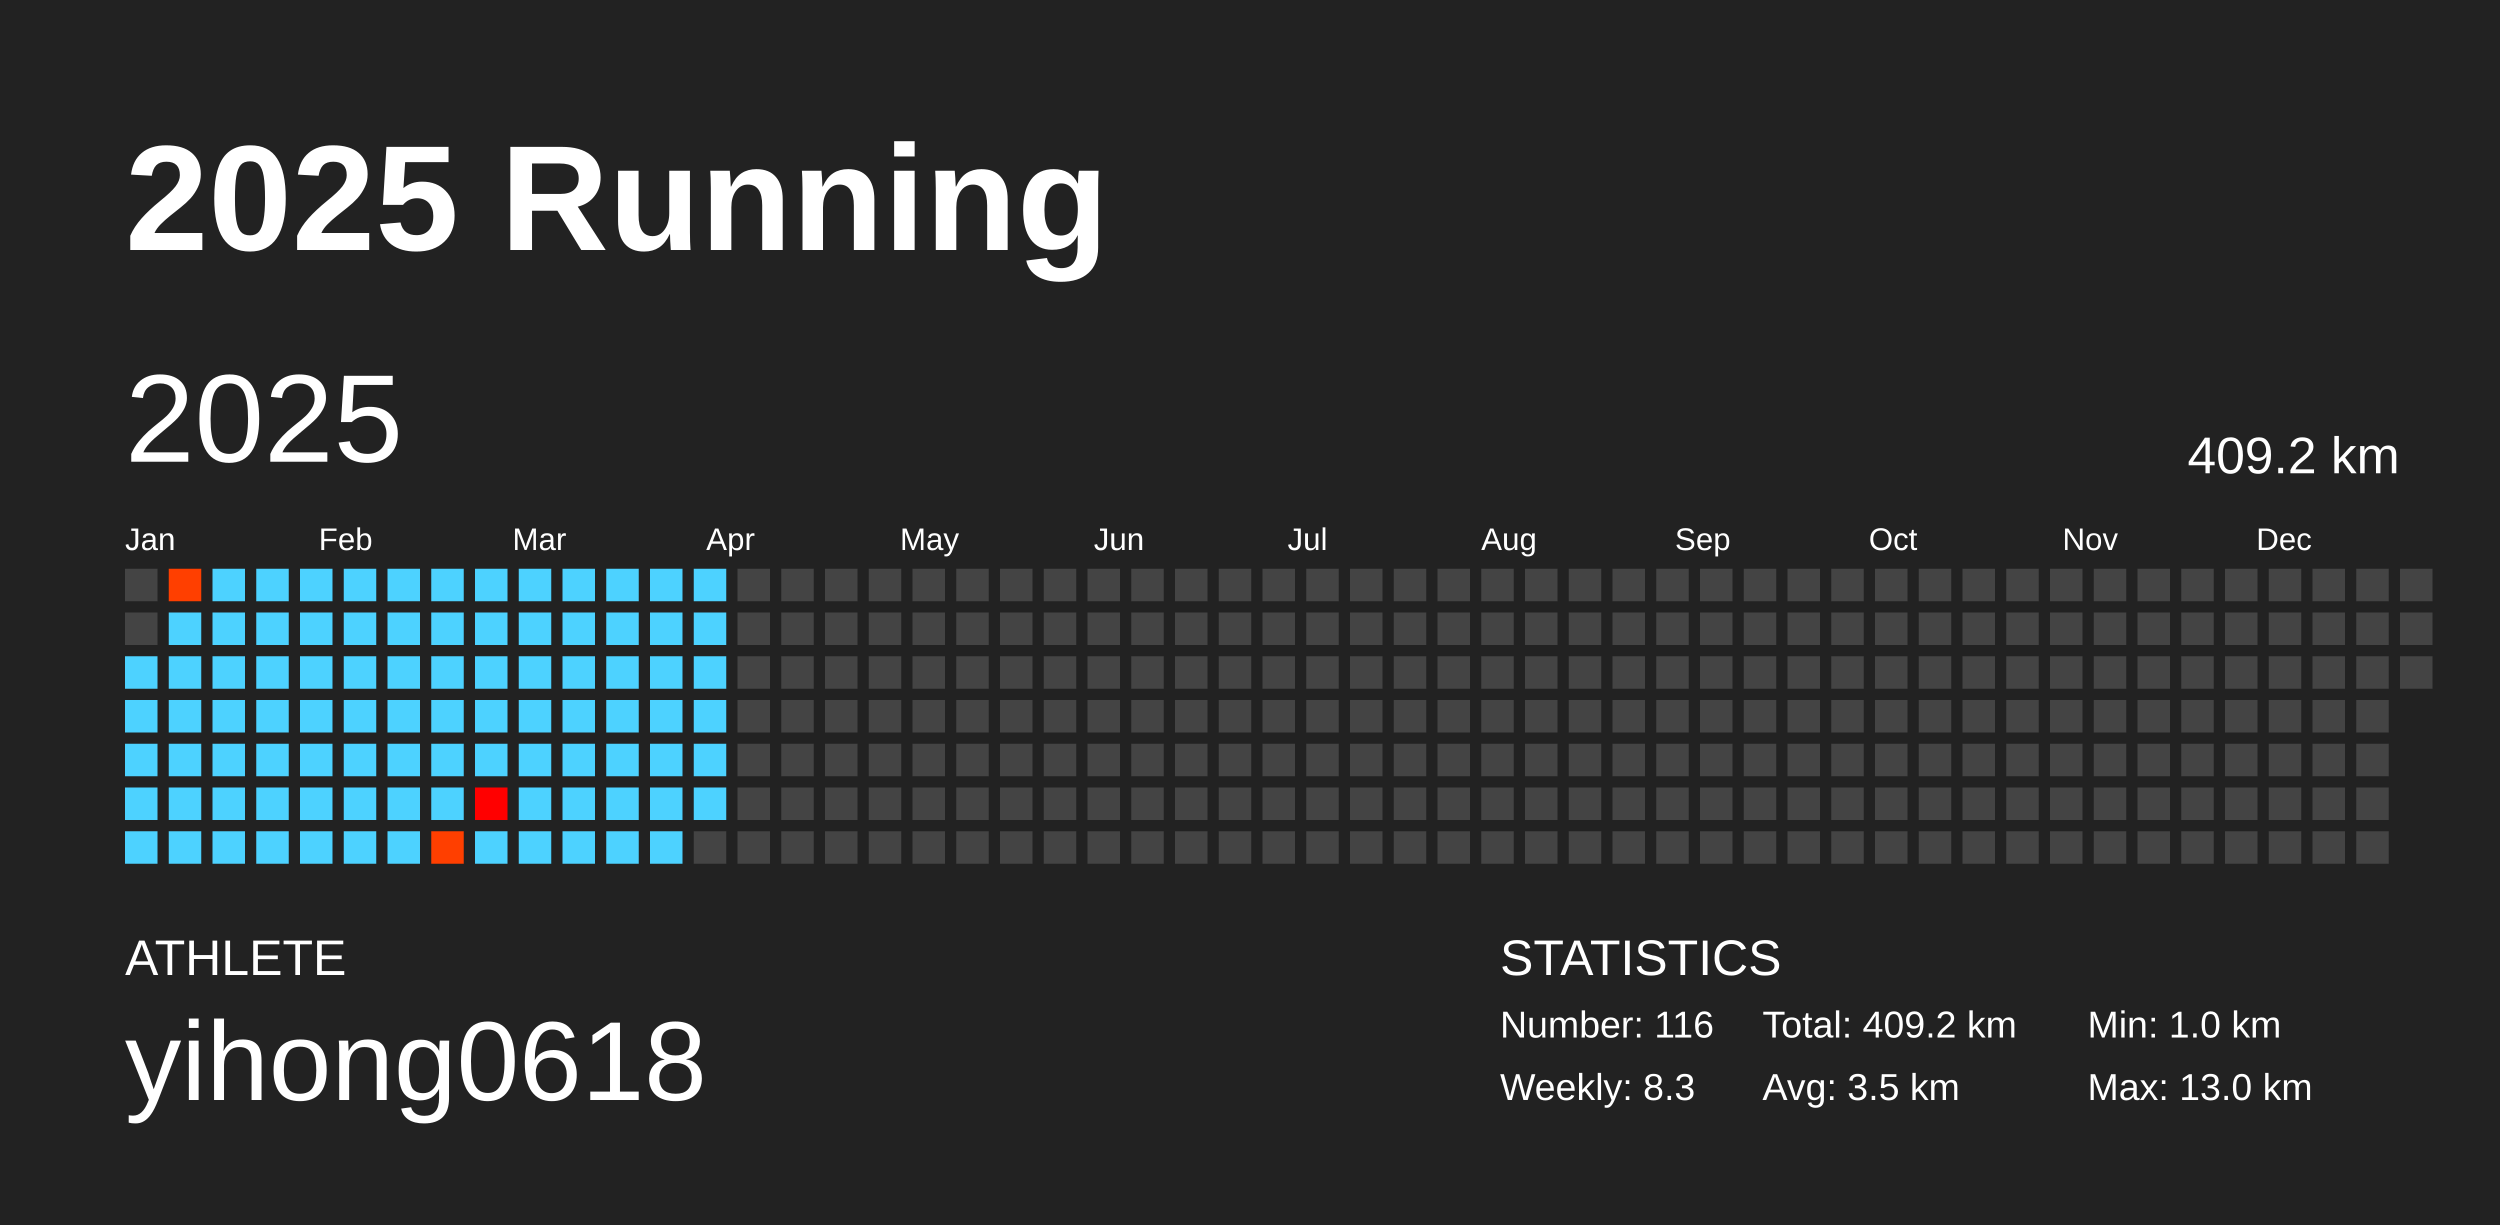
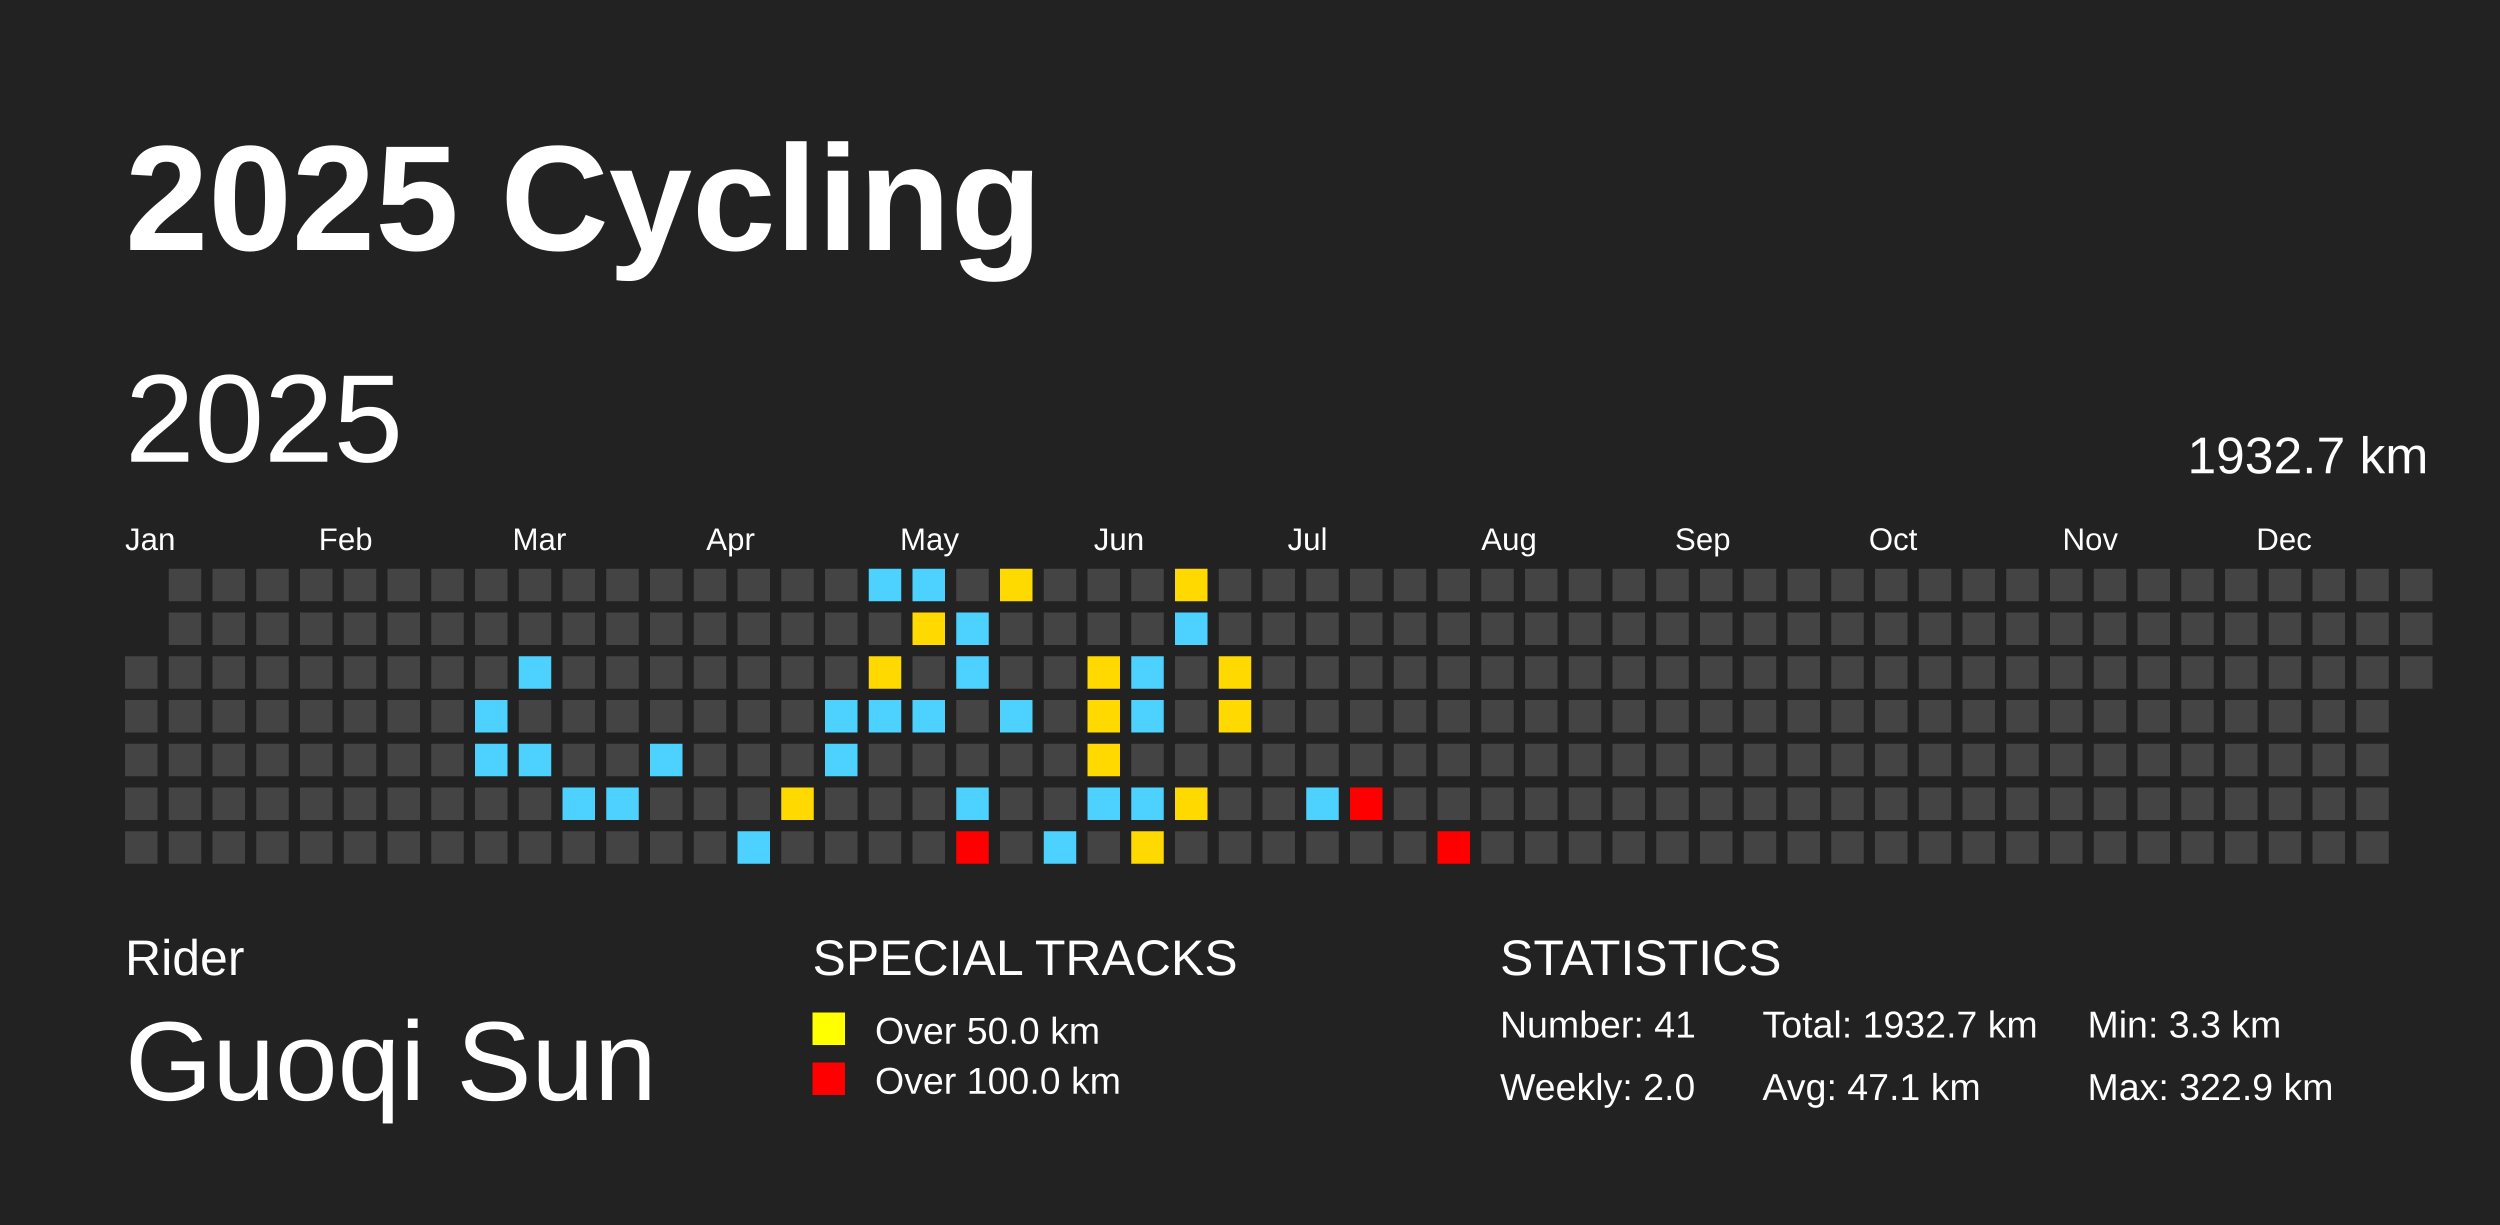
<svg xmlns="http://www.w3.org/2000/svg" baseProfile="full" height="98mm" version="1.1" viewBox="0,0,200,98" width="200mm">
  <defs />
  <rect fill="#222222" height="98" width="200" x="0" y="0" />
-   <text fill="#FFFFFF" style="font-size:12px; font-family:Arial; font-weight:bold;" x="10" y="20">2025 Running</text>
-   <text fill="#FFFFFF" style="font-size:4px; font-family:Arial" x="10" y="78">ATHLETE</text>
-   <text fill="#FFFFFF" style="font-size:9px; font-family:Arial" x="10" y="88">yihong0618</text>
+   <text fill="#FFFFFF" style="font-size:12px; font-family:Arial; font-weight:bold;" x="10" y="20">2025 Cycling</text>
+   <text fill="#FFFFFF" style="font-size:4px; font-family:Arial" x="10" y="78">Rider</text>
+   <text fill="#FFFFFF" style="font-size:9px; font-family:Arial" x="10" y="88">Guoqi Sun</text>
+   <text fill="#FFFFFF" style="font-size:4px; font-family:Arial" x="65" y="78">SPECIAL TRACKS</text>
+   <rect fill="yellow" height="2.6" width="2.6" x="65" y="81" />
+   <text fill="#FFFFFF" style="font-size:3px; font-family:Arial" x="70" y="83.5">Over 50.0 km</text>
+   <rect fill="red" height="2.6" width="2.6" x="65" y="85" />
+   <text fill="#FFFFFF" style="font-size:3px; font-family:Arial" x="70" y="87.5">Over 100.0 km</text>
  <text fill="#FFFFFF" style="font-size:4px; font-family:Arial" x="120" y="78">STATISTICS</text>
-   <text fill="#FFFFFF" style="font-size:3px; font-family:Arial" x="120" y="83">Number: 116</text>
-   <text fill="#FFFFFF" style="font-size:3px; font-family:Arial" x="120" y="88">Weekly: 8.3</text>
-   <text fill="#FFFFFF" style="font-size:3px; font-family:Arial" x="141" y="83">Total: 409.2 km</text>
-   <text fill="#FFFFFF" style="font-size:3px; font-family:Arial" x="141" y="88">Avg: 3.5 km</text>
-   <text fill="#FFFFFF" style="font-size:3px; font-family:Arial" x="167" y="83">Min: 1.0 km</text>
-   <text fill="#FFFFFF" style="font-size:3px; font-family:Arial" x="167" y="88">Max: 13.0 km</text>
+   <text fill="#FFFFFF" style="font-size:3px; font-family:Arial" x="120" y="83">Number: 41</text>
+   <text fill="#FFFFFF" style="font-size:3px; font-family:Arial" x="120" y="88">Weekly: 2.0</text>
+   <text fill="#FFFFFF" style="font-size:3px; font-family:Arial" x="141" y="83">Total: 1932.7 km</text>
+   <text fill="#FFFFFF" style="font-size:3px; font-family:Arial" x="141" y="88">Avg: 47.1 km</text>
+   <text fill="#FFFFFF" style="font-size:3px; font-family:Arial" x="167" y="83">Min: 3.3 km</text>
+   <text fill="#FFFFFF" style="font-size:3px; font-family:Arial" x="167" y="88">Max: 322.9 km</text>
  <text dominant-baseline="hanging" fill="#FFFFFF" style="font-size:10.0px; font-family:Arial;" x="10" y="30">2025</text>
-   <text dominant-baseline="hanging" fill="#FFFFFF" style="font-size:4.125px; font-family:Arial;" x="175" y="35">409.2 km</text>
+   <text dominant-baseline="hanging" fill="#FFFFFF" style="font-size:4.125px; font-family:Arial;" x="175" y="35">1932.7 km</text>
  <text fill="#FFFFFF" style="font-size:2.5px; font-family:Arial" x="10.0" y="44">Jan</text>
  <text fill="#FFFFFF" style="font-size:2.5px; font-family:Arial" x="25.5" y="44">Feb</text>
  <text fill="#FFFFFF" style="font-size:2.5px; font-family:Arial" x="41.0" y="44">Mar</text>
  <text fill="#FFFFFF" style="font-size:2.5px; font-family:Arial" x="56.5" y="44">Apr</text>
  <text fill="#FFFFFF" style="font-size:2.5px; font-family:Arial" x="72.0" y="44">May</text>
  <text fill="#FFFFFF" style="font-size:2.5px; font-family:Arial" x="87.5" y="44">Jun</text>
  <text fill="#FFFFFF" style="font-size:2.5px; font-family:Arial" x="103.0" y="44">Jul</text>
  <text fill="#FFFFFF" style="font-size:2.5px; font-family:Arial" x="118.5" y="44">Aug</text>
  <text fill="#FFFFFF" style="font-size:2.5px; font-family:Arial" x="134.0" y="44">Sep</text>
  <text fill="#FFFFFF" style="font-size:2.5px; font-family:Arial" x="149.5" y="44">Oct</text>
  <text fill="#FFFFFF" style="font-size:2.5px; font-family:Arial" x="165.0" y="44">Nov</text>
  <text fill="#FFFFFF" style="font-size:2.5px; font-family:Arial" x="180.5" y="44">Dec</text>
-   <rect fill="#444444" height="2.6" width="2.6" x="10.0" y="45.5" />
-   <rect fill="#444444" height="2.6" width="2.6" x="10.0" y="49.0" />
-   <rect fill="#4dd2ff" height="2.6" width="2.6" x="10.0" y="52.5" />
-   <rect fill="#4dd2ff" height="2.6" width="2.6" x="10.0" y="56.0" />
-   <rect fill="#4dd2ff" height="2.6" width="2.6" x="10.0" y="59.5" />
-   <rect fill="#4dd2ff" height="2.6" width="2.6" x="10.0" y="63.0" />
-   <rect fill="#4dd2ff" height="2.6" width="2.6" x="10.0" y="66.5" />
-   <rect fill="#ff3f00" height="2.6" width="2.6" x="13.5" y="45.5" />
-   <rect fill="#4dd2ff" height="2.6" width="2.6" x="13.5" y="49.0" />
-   <rect fill="#4dd2ff" height="2.6" width="2.6" x="13.5" y="52.5" />
-   <rect fill="#4dd2ff" height="2.6" width="2.6" x="13.5" y="56.0" />
-   <rect fill="#4dd2ff" height="2.6" width="2.6" x="13.5" y="59.5" />
-   <rect fill="#4dd2ff" height="2.6" width="2.6" x="13.5" y="63.0" />
-   <rect fill="#4dd2ff" height="2.6" width="2.6" x="13.5" y="66.5" />
-   <rect fill="#4dd2ff" height="2.6" width="2.6" x="17.0" y="45.5" />
-   <rect fill="#4dd2ff" height="2.6" width="2.6" x="17.0" y="49.0" />
-   <rect fill="#4dd2ff" height="2.6" width="2.6" x="17.0" y="52.5" />
-   <rect fill="#4dd2ff" height="2.6" width="2.6" x="17.0" y="56.0" />
-   <rect fill="#4dd2ff" height="2.6" width="2.6" x="17.0" y="59.5" />
-   <rect fill="#4dd2ff" height="2.6" width="2.6" x="17.0" y="63.0" />
-   <rect fill="#4dd2ff" height="2.6" width="2.6" x="17.0" y="66.5" />
-   <rect fill="#4dd2ff" height="2.6" width="2.6" x="20.5" y="45.5" />
-   <rect fill="#4dd2ff" height="2.6" width="2.6" x="20.5" y="49.0" />
-   <rect fill="#4dd2ff" height="2.6" width="2.6" x="20.5" y="52.5" />
-   <rect fill="#4dd2ff" height="2.6" width="2.6" x="20.5" y="56.0" />
-   <rect fill="#4dd2ff" height="2.6" width="2.6" x="20.5" y="59.5" />
-   <rect fill="#4dd2ff" height="2.6" width="2.6" x="20.5" y="63.0" />
-   <rect fill="#4dd2ff" height="2.6" width="2.6" x="20.5" y="66.5" />
-   <rect fill="#4dd2ff" height="2.6" width="2.6" x="24.0" y="45.5" />
-   <rect fill="#4dd2ff" height="2.6" width="2.6" x="24.0" y="49.0" />
-   <rect fill="#4dd2ff" height="2.6" width="2.6" x="24.0" y="52.5" />
-   <rect fill="#4dd2ff" height="2.6" width="2.6" x="24.0" y="56.0" />
-   <rect fill="#4dd2ff" height="2.6" width="2.6" x="24.0" y="59.5" />
-   <rect fill="#4dd2ff" height="2.6" width="2.6" x="24.0" y="63.0" />
-   <rect fill="#4dd2ff" height="2.6" width="2.6" x="24.0" y="66.5" />
-   <rect fill="#4dd2ff" height="2.6" width="2.6" x="27.5" y="45.5" />
-   <rect fill="#4dd2ff" height="2.6" width="2.6" x="27.5" y="49.0" />
-   <rect fill="#4dd2ff" height="2.6" width="2.6" x="27.5" y="52.5" />
-   <rect fill="#4dd2ff" height="2.6" width="2.6" x="27.5" y="56.0" />
-   <rect fill="#4dd2ff" height="2.6" width="2.6" x="27.5" y="59.5" />
-   <rect fill="#4dd2ff" height="2.6" width="2.6" x="27.5" y="63.0" />
-   <rect fill="#4dd2ff" height="2.6" width="2.6" x="27.5" y="66.5" />
-   <rect fill="#4dd2ff" height="2.6" width="2.6" x="31.0" y="45.5" />
-   <rect fill="#4dd2ff" height="2.6" width="2.6" x="31.0" y="49.0" />
-   <rect fill="#4dd2ff" height="2.6" width="2.6" x="31.0" y="52.5" />
-   <rect fill="#4dd2ff" height="2.6" width="2.6" x="31.0" y="56.0" />
-   <rect fill="#4dd2ff" height="2.6" width="2.6" x="31.0" y="59.5" />
-   <rect fill="#4dd2ff" height="2.6" width="2.6" x="31.0" y="63.0" />
-   <rect fill="#4dd2ff" height="2.6" width="2.6" x="31.0" y="66.5" />
-   <rect fill="#4dd2ff" height="2.6" width="2.6" x="34.5" y="45.5" />
-   <rect fill="#4dd2ff" height="2.6" width="2.6" x="34.5" y="49.0" />
-   <rect fill="#4dd2ff" height="2.6" width="2.6" x="34.5" y="52.5" />
-   <rect fill="#4dd2ff" height="2.6" width="2.6" x="34.5" y="56.0" />
-   <rect fill="#4dd2ff" height="2.6" width="2.6" x="34.5" y="59.5" />
-   <rect fill="#4dd2ff" height="2.6" width="2.6" x="34.5" y="63.0" />
-   <rect fill="#ff3f00" height="2.6" width="2.6" x="34.5" y="66.5" />
-   <rect fill="#4dd2ff" height="2.6" width="2.6" x="38.0" y="45.5" />
-   <rect fill="#4dd2ff" height="2.6" width="2.6" x="38.0" y="49.0" />
-   <rect fill="#4dd2ff" height="2.6" width="2.6" x="38.0" y="52.5" />
+   <rect fill="#444444" height="2.6" width="2.6" x="10.0" y="52.5" />
+   <rect fill="#444444" height="2.6" width="2.6" x="10.0" y="56.0" />
+   <rect fill="#444444" height="2.6" width="2.6" x="10.0" y="59.5" />
+   <rect fill="#444444" height="2.6" width="2.6" x="10.0" y="63.0" />
+   <rect fill="#444444" height="2.6" width="2.6" x="10.0" y="66.5" />
+   <rect fill="#444444" height="2.6" width="2.6" x="13.5" y="45.5" />
+   <rect fill="#444444" height="2.6" width="2.6" x="13.5" y="49.0" />
+   <rect fill="#444444" height="2.6" width="2.6" x="13.5" y="52.5" />
+   <rect fill="#444444" height="2.6" width="2.6" x="13.5" y="56.0" />
+   <rect fill="#444444" height="2.6" width="2.6" x="13.5" y="59.5" />
+   <rect fill="#444444" height="2.6" width="2.6" x="13.5" y="63.0" />
+   <rect fill="#444444" height="2.6" width="2.6" x="13.5" y="66.5" />
+   <rect fill="#444444" height="2.6" width="2.6" x="17.0" y="45.5" />
+   <rect fill="#444444" height="2.6" width="2.6" x="17.0" y="49.0" />
+   <rect fill="#444444" height="2.6" width="2.6" x="17.0" y="52.5" />
+   <rect fill="#444444" height="2.6" width="2.6" x="17.0" y="56.0" />
+   <rect fill="#444444" height="2.6" width="2.6" x="17.0" y="59.5" />
+   <rect fill="#444444" height="2.6" width="2.6" x="17.0" y="63.0" />
+   <rect fill="#444444" height="2.6" width="2.6" x="17.0" y="66.5" />
+   <rect fill="#444444" height="2.6" width="2.6" x="20.5" y="45.5" />
+   <rect fill="#444444" height="2.6" width="2.6" x="20.5" y="49.0" />
+   <rect fill="#444444" height="2.6" width="2.6" x="20.5" y="52.5" />
+   <rect fill="#444444" height="2.6" width="2.6" x="20.5" y="56.0" />
+   <rect fill="#444444" height="2.6" width="2.6" x="20.5" y="59.5" />
+   <rect fill="#444444" height="2.6" width="2.6" x="20.5" y="63.0" />
+   <rect fill="#444444" height="2.6" width="2.6" x="20.5" y="66.5" />
+   <rect fill="#444444" height="2.6" width="2.6" x="24.0" y="45.5" />
+   <rect fill="#444444" height="2.6" width="2.6" x="24.0" y="49.0" />
+   <rect fill="#444444" height="2.6" width="2.6" x="24.0" y="52.5" />
+   <rect fill="#444444" height="2.6" width="2.6" x="24.0" y="56.0" />
+   <rect fill="#444444" height="2.6" width="2.6" x="24.0" y="59.5" />
+   <rect fill="#444444" height="2.6" width="2.6" x="24.0" y="63.0" />
+   <rect fill="#444444" height="2.6" width="2.6" x="24.0" y="66.5" />
+   <rect fill="#444444" height="2.6" width="2.6" x="27.5" y="45.5" />
+   <rect fill="#444444" height="2.6" width="2.6" x="27.5" y="49.0" />
+   <rect fill="#444444" height="2.6" width="2.6" x="27.5" y="52.5" />
+   <rect fill="#444444" height="2.6" width="2.6" x="27.5" y="56.0" />
+   <rect fill="#444444" height="2.6" width="2.6" x="27.5" y="59.5" />
+   <rect fill="#444444" height="2.6" width="2.6" x="27.5" y="63.0" />
+   <rect fill="#444444" height="2.6" width="2.6" x="27.5" y="66.5" />
+   <rect fill="#444444" height="2.6" width="2.6" x="31.0" y="45.5" />
+   <rect fill="#444444" height="2.6" width="2.6" x="31.0" y="49.0" />
+   <rect fill="#444444" height="2.6" width="2.6" x="31.0" y="52.5" />
+   <rect fill="#444444" height="2.6" width="2.6" x="31.0" y="56.0" />
+   <rect fill="#444444" height="2.6" width="2.6" x="31.0" y="59.5" />
+   <rect fill="#444444" height="2.6" width="2.6" x="31.0" y="63.0" />
+   <rect fill="#444444" height="2.6" width="2.6" x="31.0" y="66.5" />
+   <rect fill="#444444" height="2.6" width="2.6" x="34.5" y="45.5" />
+   <rect fill="#444444" height="2.6" width="2.6" x="34.5" y="49.0" />
+   <rect fill="#444444" height="2.6" width="2.6" x="34.5" y="52.5" />
+   <rect fill="#444444" height="2.6" width="2.6" x="34.5" y="56.0" />
+   <rect fill="#444444" height="2.6" width="2.6" x="34.5" y="59.5" />
+   <rect fill="#444444" height="2.6" width="2.6" x="34.5" y="63.0" />
+   <rect fill="#444444" height="2.6" width="2.6" x="34.5" y="66.5" />
+   <rect fill="#444444" height="2.6" width="2.6" x="38.0" y="45.5" />
+   <rect fill="#444444" height="2.6" width="2.6" x="38.0" y="49.0" />
+   <rect fill="#444444" height="2.6" width="2.6" x="38.0" y="52.5" />
  <rect fill="#4dd2ff" height="2.6" width="2.6" x="38.0" y="56.0" />
  <rect fill="#4dd2ff" height="2.6" width="2.6" x="38.0" y="59.5" />
-   <rect fill="#ff0000" height="2.6" width="2.6" x="38.0" y="63.0" />
-   <rect fill="#4dd2ff" height="2.6" width="2.6" x="38.0" y="66.5" />
-   <rect fill="#4dd2ff" height="2.6" width="2.6" x="41.5" y="45.5" />
-   <rect fill="#4dd2ff" height="2.6" width="2.6" x="41.5" y="49.0" />
+   <rect fill="#444444" height="2.6" width="2.6" x="38.0" y="63.0" />
+   <rect fill="#444444" height="2.6" width="2.6" x="38.0" y="66.5" />
+   <rect fill="#444444" height="2.6" width="2.6" x="41.5" y="45.5" />
+   <rect fill="#444444" height="2.6" width="2.6" x="41.5" y="49.0" />
  <rect fill="#4dd2ff" height="2.6" width="2.6" x="41.5" y="52.5" />
-   <rect fill="#4dd2ff" height="2.6" width="2.6" x="41.5" y="56.0" />
+   <rect fill="#444444" height="2.6" width="2.6" x="41.5" y="56.0" />
  <rect fill="#4dd2ff" height="2.6" width="2.6" x="41.5" y="59.5" />
-   <rect fill="#4dd2ff" height="2.6" width="2.6" x="41.5" y="63.0" />
-   <rect fill="#4dd2ff" height="2.6" width="2.6" x="41.5" y="66.5" />
-   <rect fill="#4dd2ff" height="2.6" width="2.6" x="45.0" y="45.5" />
-   <rect fill="#4dd2ff" height="2.6" width="2.6" x="45.0" y="49.0" />
-   <rect fill="#4dd2ff" height="2.6" width="2.6" x="45.0" y="52.5" />
-   <rect fill="#4dd2ff" height="2.6" width="2.6" x="45.0" y="56.0" />
-   <rect fill="#4dd2ff" height="2.6" width="2.6" x="45.0" y="59.5" />
+   <rect fill="#444444" height="2.6" width="2.6" x="41.5" y="63.0" />
+   <rect fill="#444444" height="2.6" width="2.6" x="41.5" y="66.5" />
+   <rect fill="#444444" height="2.6" width="2.6" x="45.0" y="45.5" />
+   <rect fill="#444444" height="2.6" width="2.6" x="45.0" y="49.0" />
+   <rect fill="#444444" height="2.6" width="2.6" x="45.0" y="52.5" />
+   <rect fill="#444444" height="2.6" width="2.6" x="45.0" y="56.0" />
+   <rect fill="#444444" height="2.6" width="2.6" x="45.0" y="59.5" />
  <rect fill="#4dd2ff" height="2.6" width="2.6" x="45.0" y="63.0" />
-   <rect fill="#4dd2ff" height="2.6" width="2.6" x="45.0" y="66.5" />
-   <rect fill="#4dd2ff" height="2.6" width="2.6" x="48.5" y="45.5" />
-   <rect fill="#4dd2ff" height="2.6" width="2.6" x="48.5" y="49.0" />
-   <rect fill="#4dd2ff" height="2.6" width="2.6" x="48.5" y="52.5" />
-   <rect fill="#4dd2ff" height="2.6" width="2.6" x="48.5" y="56.0" />
-   <rect fill="#4dd2ff" height="2.6" width="2.6" x="48.5" y="59.5" />
+   <rect fill="#444444" height="2.6" width="2.6" x="45.0" y="66.5" />
+   <rect fill="#444444" height="2.6" width="2.6" x="48.5" y="45.5" />
+   <rect fill="#444444" height="2.6" width="2.6" x="48.5" y="49.0" />
+   <rect fill="#444444" height="2.6" width="2.6" x="48.5" y="52.5" />
+   <rect fill="#444444" height="2.6" width="2.6" x="48.5" y="56.0" />
+   <rect fill="#444444" height="2.6" width="2.6" x="48.5" y="59.5" />
  <rect fill="#4dd2ff" height="2.6" width="2.6" x="48.5" y="63.0" />
-   <rect fill="#4dd2ff" height="2.6" width="2.6" x="48.5" y="66.5" />
-   <rect fill="#4dd2ff" height="2.6" width="2.6" x="52.0" y="45.5" />
-   <rect fill="#4dd2ff" height="2.6" width="2.6" x="52.0" y="49.0" />
-   <rect fill="#4dd2ff" height="2.6" width="2.6" x="52.0" y="52.5" />
-   <rect fill="#4dd2ff" height="2.6" width="2.6" x="52.0" y="56.0" />
+   <rect fill="#444444" height="2.6" width="2.6" x="48.5" y="66.5" />
+   <rect fill="#444444" height="2.6" width="2.6" x="52.0" y="45.5" />
+   <rect fill="#444444" height="2.6" width="2.6" x="52.0" y="49.0" />
+   <rect fill="#444444" height="2.6" width="2.6" x="52.0" y="52.5" />
+   <rect fill="#444444" height="2.6" width="2.6" x="52.0" y="56.0" />
  <rect fill="#4dd2ff" height="2.6" width="2.6" x="52.0" y="59.5" />
-   <rect fill="#4dd2ff" height="2.6" width="2.6" x="52.0" y="63.0" />
-   <rect fill="#4dd2ff" height="2.6" width="2.6" x="52.0" y="66.5" />
-   <rect fill="#4dd2ff" height="2.6" width="2.6" x="55.5" y="45.5" />
-   <rect fill="#4dd2ff" height="2.6" width="2.6" x="55.5" y="49.0" />
-   <rect fill="#4dd2ff" height="2.6" width="2.6" x="55.5" y="52.5" />
-   <rect fill="#4dd2ff" height="2.6" width="2.6" x="55.5" y="56.0" />
-   <rect fill="#4dd2ff" height="2.6" width="2.6" x="55.5" y="59.5" />
-   <rect fill="#4dd2ff" height="2.6" width="2.6" x="55.5" y="63.0" />
+   <rect fill="#444444" height="2.6" width="2.6" x="52.0" y="63.0" />
+   <rect fill="#444444" height="2.6" width="2.6" x="52.0" y="66.5" />
+   <rect fill="#444444" height="2.6" width="2.6" x="55.5" y="45.5" />
+   <rect fill="#444444" height="2.6" width="2.6" x="55.5" y="49.0" />
+   <rect fill="#444444" height="2.6" width="2.6" x="55.5" y="52.5" />
+   <rect fill="#444444" height="2.6" width="2.6" x="55.5" y="56.0" />
+   <rect fill="#444444" height="2.6" width="2.6" x="55.5" y="59.5" />
+   <rect fill="#444444" height="2.6" width="2.6" x="55.5" y="63.0" />
  <rect fill="#444444" height="2.6" width="2.6" x="55.5" y="66.5" />
  <rect fill="#444444" height="2.6" width="2.6" x="59.0" y="45.5" />
  <rect fill="#444444" height="2.6" width="2.6" x="59.0" y="49.0" />
  <rect fill="#444444" height="2.6" width="2.6" x="59.0" y="52.5" />
  <rect fill="#444444" height="2.6" width="2.6" x="59.0" y="56.0" />
  <rect fill="#444444" height="2.6" width="2.6" x="59.0" y="59.5" />
  <rect fill="#444444" height="2.6" width="2.6" x="59.0" y="63.0" />
-   <rect fill="#444444" height="2.6" width="2.6" x="59.0" y="66.5" />
+   <rect fill="#4dd2ff" height="2.6" width="2.6" x="59.0" y="66.5" />
  <rect fill="#444444" height="2.6" width="2.6" x="62.5" y="45.5" />
  <rect fill="#444444" height="2.6" width="2.6" x="62.5" y="49.0" />
  <rect fill="#444444" height="2.6" width="2.6" x="62.5" y="52.5" />
  <rect fill="#444444" height="2.6" width="2.6" x="62.5" y="56.0" />
  <rect fill="#444444" height="2.6" width="2.6" x="62.5" y="59.5" />
-   <rect fill="#444444" height="2.6" width="2.6" x="62.5" y="63.0" />
+   <rect fill="#ffd900" height="2.6" width="2.6" x="62.5" y="63.0" />
  <rect fill="#444444" height="2.6" width="2.6" x="62.5" y="66.5" />
  <rect fill="#444444" height="2.6" width="2.6" x="66.0" y="45.5" />
  <rect fill="#444444" height="2.6" width="2.6" x="66.0" y="49.0" />
  <rect fill="#444444" height="2.6" width="2.6" x="66.0" y="52.5" />
-   <rect fill="#444444" height="2.6" width="2.6" x="66.0" y="56.0" />
-   <rect fill="#444444" height="2.6" width="2.6" x="66.0" y="59.5" />
+   <rect fill="#4dd2ff" height="2.6" width="2.6" x="66.0" y="56.0" />
+   <rect fill="#4dd2ff" height="2.6" width="2.6" x="66.0" y="59.5" />
  <rect fill="#444444" height="2.6" width="2.6" x="66.0" y="63.0" />
  <rect fill="#444444" height="2.6" width="2.6" x="66.0" y="66.5" />
-   <rect fill="#444444" height="2.6" width="2.6" x="69.5" y="45.5" />
+   <rect fill="#4dd2ff" height="2.6" width="2.6" x="69.5" y="45.5" />
  <rect fill="#444444" height="2.6" width="2.6" x="69.5" y="49.0" />
-   <rect fill="#444444" height="2.6" width="2.6" x="69.5" y="52.5" />
-   <rect fill="#444444" height="2.6" width="2.6" x="69.5" y="56.0" />
+   <rect fill="#ffd900" height="2.6" width="2.6" x="69.5" y="52.5" />
+   <rect fill="#4dd2ff" height="2.6" width="2.6" x="69.5" y="56.0" />
  <rect fill="#444444" height="2.6" width="2.6" x="69.5" y="59.5" />
  <rect fill="#444444" height="2.6" width="2.6" x="69.5" y="63.0" />
  <rect fill="#444444" height="2.6" width="2.6" x="69.5" y="66.5" />
-   <rect fill="#444444" height="2.6" width="2.6" x="73.0" y="45.5" />
-   <rect fill="#444444" height="2.6" width="2.6" x="73.0" y="49.0" />
+   <rect fill="#4dd2ff" height="2.6" width="2.6" x="73.0" y="45.5" />
+   <rect fill="#ffd900" height="2.6" width="2.6" x="73.0" y="49.0" />
  <rect fill="#444444" height="2.6" width="2.6" x="73.0" y="52.5" />
-   <rect fill="#444444" height="2.6" width="2.6" x="73.0" y="56.0" />
+   <rect fill="#4dd2ff" height="2.6" width="2.6" x="73.0" y="56.0" />
  <rect fill="#444444" height="2.6" width="2.6" x="73.0" y="59.5" />
  <rect fill="#444444" height="2.6" width="2.6" x="73.0" y="63.0" />
  <rect fill="#444444" height="2.6" width="2.6" x="73.0" y="66.5" />
  <rect fill="#444444" height="2.6" width="2.6" x="76.5" y="45.5" />
-   <rect fill="#444444" height="2.6" width="2.6" x="76.5" y="49.0" />
-   <rect fill="#444444" height="2.6" width="2.6" x="76.5" y="52.5" />
+   <rect fill="#4dd2ff" height="2.6" width="2.6" x="76.5" y="49.0" />
+   <rect fill="#4dd2ff" height="2.6" width="2.6" x="76.5" y="52.5" />
  <rect fill="#444444" height="2.6" width="2.6" x="76.5" y="56.0" />
  <rect fill="#444444" height="2.6" width="2.6" x="76.5" y="59.5" />
-   <rect fill="#444444" height="2.6" width="2.6" x="76.5" y="63.0" />
-   <rect fill="#444444" height="2.6" width="2.6" x="76.5" y="66.5" />
-   <rect fill="#444444" height="2.6" width="2.6" x="80.0" y="45.5" />
+   <rect fill="#4dd2ff" height="2.6" width="2.6" x="76.5" y="63.0" />
+   <rect fill="red" height="2.6" width="2.6" x="76.5" y="66.5" />
+   <rect fill="#ffda00" height="2.6" width="2.6" x="80.0" y="45.5" />
  <rect fill="#444444" height="2.6" width="2.6" x="80.0" y="49.0" />
  <rect fill="#444444" height="2.6" width="2.6" x="80.0" y="52.5" />
-   <rect fill="#444444" height="2.6" width="2.6" x="80.0" y="56.0" />
+   <rect fill="#4dd2ff" height="2.6" width="2.6" x="80.0" y="56.0" />
  <rect fill="#444444" height="2.6" width="2.6" x="80.0" y="59.5" />
  <rect fill="#444444" height="2.6" width="2.6" x="80.0" y="63.0" />
  <rect fill="#444444" height="2.6" width="2.6" x="80.0" y="66.5" />
  <rect fill="#444444" height="2.6" width="2.6" x="83.5" y="45.5" />
  <rect fill="#444444" height="2.6" width="2.6" x="83.5" y="49.0" />
  <rect fill="#444444" height="2.6" width="2.6" x="83.5" y="52.5" />
  <rect fill="#444444" height="2.6" width="2.6" x="83.5" y="56.0" />
  <rect fill="#444444" height="2.6" width="2.6" x="83.5" y="59.5" />
  <rect fill="#444444" height="2.6" width="2.6" x="83.5" y="63.0" />
-   <rect fill="#444444" height="2.6" width="2.6" x="83.5" y="66.5" />
+   <rect fill="#4dd2ff" height="2.6" width="2.6" x="83.5" y="66.5" />
  <rect fill="#444444" height="2.6" width="2.6" x="87.0" y="45.5" />
  <rect fill="#444444" height="2.6" width="2.6" x="87.0" y="49.0" />
-   <rect fill="#444444" height="2.6" width="2.6" x="87.0" y="52.5" />
-   <rect fill="#444444" height="2.6" width="2.6" x="87.0" y="56.0" />
-   <rect fill="#444444" height="2.6" width="2.6" x="87.0" y="59.5" />
-   <rect fill="#444444" height="2.6" width="2.6" x="87.0" y="63.0" />
+   <rect fill="#ffd900" height="2.6" width="2.6" x="87.0" y="52.5" />
+   <rect fill="#ffd900" height="2.6" width="2.6" x="87.0" y="56.0" />
+   <rect fill="#ffd900" height="2.6" width="2.6" x="87.0" y="59.5" />
+   <rect fill="#4dd2ff" height="2.6" width="2.6" x="87.0" y="63.0" />
  <rect fill="#444444" height="2.6" width="2.6" x="87.0" y="66.5" />
  <rect fill="#444444" height="2.6" width="2.6" x="90.5" y="45.5" />
  <rect fill="#444444" height="2.6" width="2.6" x="90.5" y="49.0" />
-   <rect fill="#444444" height="2.6" width="2.6" x="90.5" y="52.5" />
-   <rect fill="#444444" height="2.6" width="2.6" x="90.5" y="56.0" />
+   <rect fill="#4dd2ff" height="2.6" width="2.6" x="90.5" y="52.5" />
+   <rect fill="#4dd2ff" height="2.6" width="2.6" x="90.5" y="56.0" />
  <rect fill="#444444" height="2.6" width="2.6" x="90.5" y="59.5" />
-   <rect fill="#444444" height="2.6" width="2.6" x="90.5" y="63.0" />
-   <rect fill="#444444" height="2.6" width="2.6" x="90.5" y="66.5" />
-   <rect fill="#444444" height="2.6" width="2.6" x="94.0" y="45.5" />
-   <rect fill="#444444" height="2.6" width="2.6" x="94.0" y="49.0" />
+   <rect fill="#4dd2ff" height="2.6" width="2.6" x="90.5" y="63.0" />
+   <rect fill="#ffd900" height="2.6" width="2.6" x="90.5" y="66.5" />
+   <rect fill="#ffd900" height="2.6" width="2.6" x="94.0" y="45.5" />
+   <rect fill="#4dd2ff" height="2.6" width="2.6" x="94.0" y="49.0" />
  <rect fill="#444444" height="2.6" width="2.6" x="94.0" y="52.5" />
  <rect fill="#444444" height="2.6" width="2.6" x="94.0" y="56.0" />
  <rect fill="#444444" height="2.6" width="2.6" x="94.0" y="59.5" />
-   <rect fill="#444444" height="2.6" width="2.6" x="94.0" y="63.0" />
+   <rect fill="#ffd900" height="2.6" width="2.6" x="94.0" y="63.0" />
  <rect fill="#444444" height="2.6" width="2.6" x="94.0" y="66.5" />
  <rect fill="#444444" height="2.6" width="2.6" x="97.5" y="45.5" />
  <rect fill="#444444" height="2.6" width="2.6" x="97.5" y="49.0" />
-   <rect fill="#444444" height="2.6" width="2.6" x="97.5" y="52.5" />
-   <rect fill="#444444" height="2.6" width="2.6" x="97.5" y="56.0" />
+   <rect fill="#ffd900" height="2.6" width="2.6" x="97.5" y="52.5" />
+   <rect fill="#ffd900" height="2.6" width="2.6" x="97.5" y="56.0" />
  <rect fill="#444444" height="2.6" width="2.6" x="97.5" y="59.5" />
  <rect fill="#444444" height="2.6" width="2.6" x="97.5" y="63.0" />
  <rect fill="#444444" height="2.6" width="2.6" x="97.5" y="66.5" />
  <rect fill="#444444" height="2.6" width="2.6" x="101.0" y="45.5" />
  <rect fill="#444444" height="2.6" width="2.6" x="101.0" y="49.0" />
  <rect fill="#444444" height="2.6" width="2.6" x="101.0" y="52.5" />
  <rect fill="#444444" height="2.6" width="2.6" x="101.0" y="56.0" />
  <rect fill="#444444" height="2.6" width="2.6" x="101.0" y="59.5" />
  <rect fill="#444444" height="2.6" width="2.6" x="101.0" y="63.0" />
  <rect fill="#444444" height="2.6" width="2.6" x="101.0" y="66.5" />
  <rect fill="#444444" height="2.6" width="2.6" x="104.5" y="45.5" />
  <rect fill="#444444" height="2.6" width="2.6" x="104.5" y="49.0" />
  <rect fill="#444444" height="2.6" width="2.6" x="104.5" y="52.5" />
  <rect fill="#444444" height="2.6" width="2.6" x="104.5" y="56.0" />
  <rect fill="#444444" height="2.6" width="2.6" x="104.5" y="59.5" />
-   <rect fill="#444444" height="2.6" width="2.6" x="104.5" y="63.0" />
+   <rect fill="#4dd2ff" height="2.6" width="2.6" x="104.5" y="63.0" />
  <rect fill="#444444" height="2.6" width="2.6" x="104.5" y="66.5" />
  <rect fill="#444444" height="2.6" width="2.6" x="108.0" y="45.5" />
  <rect fill="#444444" height="2.6" width="2.6" x="108.0" y="49.0" />
  <rect fill="#444444" height="2.6" width="2.6" x="108.0" y="52.5" />
  <rect fill="#444444" height="2.6" width="2.6" x="108.0" y="56.0" />
  <rect fill="#444444" height="2.6" width="2.6" x="108.0" y="59.5" />
-   <rect fill="#444444" height="2.6" width="2.6" x="108.0" y="63.0" />
+   <rect fill="red" height="2.6" width="2.6" x="108.0" y="63.0" />
  <rect fill="#444444" height="2.6" width="2.6" x="108.0" y="66.5" />
  <rect fill="#444444" height="2.6" width="2.6" x="111.5" y="45.5" />
  <rect fill="#444444" height="2.6" width="2.6" x="111.5" y="49.0" />
  <rect fill="#444444" height="2.6" width="2.6" x="111.5" y="52.5" />
  <rect fill="#444444" height="2.6" width="2.6" x="111.5" y="56.0" />
  <rect fill="#444444" height="2.6" width="2.6" x="111.5" y="59.5" />
  <rect fill="#444444" height="2.6" width="2.6" x="111.5" y="63.0" />
  <rect fill="#444444" height="2.6" width="2.6" x="111.5" y="66.5" />
  <rect fill="#444444" height="2.6" width="2.6" x="115.0" y="45.5" />
  <rect fill="#444444" height="2.6" width="2.6" x="115.0" y="49.0" />
  <rect fill="#444444" height="2.6" width="2.6" x="115.0" y="52.5" />
  <rect fill="#444444" height="2.6" width="2.6" x="115.0" y="56.0" />
  <rect fill="#444444" height="2.6" width="2.6" x="115.0" y="59.5" />
  <rect fill="#444444" height="2.6" width="2.6" x="115.0" y="63.0" />
-   <rect fill="#444444" height="2.6" width="2.6" x="115.0" y="66.5" />
+   <rect fill="red" height="2.6" width="2.6" x="115.0" y="66.5" />
  <rect fill="#444444" height="2.6" width="2.6" x="118.5" y="45.5" />
  <rect fill="#444444" height="2.6" width="2.6" x="118.5" y="49.0" />
  <rect fill="#444444" height="2.6" width="2.6" x="118.5" y="52.5" />
  <rect fill="#444444" height="2.6" width="2.6" x="118.5" y="56.0" />
  <rect fill="#444444" height="2.6" width="2.6" x="118.5" y="59.5" />
  <rect fill="#444444" height="2.6" width="2.6" x="118.5" y="63.0" />
  <rect fill="#444444" height="2.6" width="2.6" x="118.5" y="66.5" />
  <rect fill="#444444" height="2.6" width="2.6" x="122.0" y="45.5" />
  <rect fill="#444444" height="2.6" width="2.6" x="122.0" y="49.0" />
  <rect fill="#444444" height="2.6" width="2.6" x="122.0" y="52.5" />
  <rect fill="#444444" height="2.6" width="2.6" x="122.0" y="56.0" />
  <rect fill="#444444" height="2.6" width="2.6" x="122.0" y="59.5" />
  <rect fill="#444444" height="2.6" width="2.6" x="122.0" y="63.0" />
  <rect fill="#444444" height="2.6" width="2.6" x="122.0" y="66.5" />
  <rect fill="#444444" height="2.6" width="2.6" x="125.5" y="45.5" />
  <rect fill="#444444" height="2.6" width="2.6" x="125.5" y="49.0" />
  <rect fill="#444444" height="2.6" width="2.6" x="125.5" y="52.5" />
  <rect fill="#444444" height="2.6" width="2.6" x="125.5" y="56.0" />
  <rect fill="#444444" height="2.6" width="2.6" x="125.5" y="59.5" />
  <rect fill="#444444" height="2.6" width="2.6" x="125.5" y="63.0" />
  <rect fill="#444444" height="2.6" width="2.6" x="125.5" y="66.5" />
  <rect fill="#444444" height="2.6" width="2.6" x="129.0" y="45.5" />
  <rect fill="#444444" height="2.6" width="2.6" x="129.0" y="49.0" />
  <rect fill="#444444" height="2.6" width="2.6" x="129.0" y="52.5" />
  <rect fill="#444444" height="2.6" width="2.6" x="129.0" y="56.0" />
  <rect fill="#444444" height="2.6" width="2.6" x="129.0" y="59.5" />
  <rect fill="#444444" height="2.6" width="2.6" x="129.0" y="63.0" />
  <rect fill="#444444" height="2.6" width="2.6" x="129.0" y="66.5" />
  <rect fill="#444444" height="2.6" width="2.6" x="132.5" y="45.5" />
  <rect fill="#444444" height="2.6" width="2.6" x="132.5" y="49.0" />
  <rect fill="#444444" height="2.6" width="2.6" x="132.5" y="52.5" />
  <rect fill="#444444" height="2.6" width="2.6" x="132.5" y="56.0" />
  <rect fill="#444444" height="2.6" width="2.6" x="132.5" y="59.5" />
  <rect fill="#444444" height="2.6" width="2.6" x="132.5" y="63.0" />
  <rect fill="#444444" height="2.6" width="2.6" x="132.5" y="66.5" />
  <rect fill="#444444" height="2.6" width="2.6" x="136.0" y="45.5" />
  <rect fill="#444444" height="2.6" width="2.6" x="136.0" y="49.0" />
  <rect fill="#444444" height="2.6" width="2.6" x="136.0" y="52.5" />
  <rect fill="#444444" height="2.6" width="2.6" x="136.0" y="56.0" />
  <rect fill="#444444" height="2.6" width="2.6" x="136.0" y="59.5" />
  <rect fill="#444444" height="2.6" width="2.6" x="136.0" y="63.0" />
  <rect fill="#444444" height="2.6" width="2.6" x="136.0" y="66.5" />
  <rect fill="#444444" height="2.6" width="2.6" x="139.5" y="45.5" />
  <rect fill="#444444" height="2.6" width="2.6" x="139.5" y="49.0" />
  <rect fill="#444444" height="2.6" width="2.6" x="139.5" y="52.5" />
  <rect fill="#444444" height="2.6" width="2.6" x="139.5" y="56.0" />
  <rect fill="#444444" height="2.6" width="2.6" x="139.5" y="59.5" />
  <rect fill="#444444" height="2.6" width="2.6" x="139.5" y="63.0" />
  <rect fill="#444444" height="2.6" width="2.6" x="139.5" y="66.5" />
  <rect fill="#444444" height="2.6" width="2.6" x="143.0" y="45.5" />
  <rect fill="#444444" height="2.6" width="2.6" x="143.0" y="49.0" />
  <rect fill="#444444" height="2.6" width="2.6" x="143.0" y="52.5" />
  <rect fill="#444444" height="2.6" width="2.6" x="143.0" y="56.0" />
  <rect fill="#444444" height="2.6" width="2.6" x="143.0" y="59.5" />
  <rect fill="#444444" height="2.6" width="2.6" x="143.0" y="63.0" />
  <rect fill="#444444" height="2.6" width="2.6" x="143.0" y="66.5" />
  <rect fill="#444444" height="2.6" width="2.6" x="146.5" y="45.5" />
  <rect fill="#444444" height="2.6" width="2.6" x="146.5" y="49.0" />
  <rect fill="#444444" height="2.6" width="2.6" x="146.5" y="52.5" />
  <rect fill="#444444" height="2.6" width="2.6" x="146.5" y="56.0" />
  <rect fill="#444444" height="2.6" width="2.6" x="146.5" y="59.5" />
  <rect fill="#444444" height="2.6" width="2.6" x="146.5" y="63.0" />
  <rect fill="#444444" height="2.6" width="2.6" x="146.5" y="66.5" />
  <rect fill="#444444" height="2.6" width="2.6" x="150.0" y="45.5" />
  <rect fill="#444444" height="2.6" width="2.6" x="150.0" y="49.0" />
  <rect fill="#444444" height="2.6" width="2.6" x="150.0" y="52.5" />
  <rect fill="#444444" height="2.6" width="2.6" x="150.0" y="56.0" />
  <rect fill="#444444" height="2.6" width="2.6" x="150.0" y="59.5" />
  <rect fill="#444444" height="2.6" width="2.6" x="150.0" y="63.0" />
  <rect fill="#444444" height="2.6" width="2.6" x="150.0" y="66.5" />
  <rect fill="#444444" height="2.6" width="2.6" x="153.5" y="45.5" />
  <rect fill="#444444" height="2.6" width="2.6" x="153.5" y="49.0" />
  <rect fill="#444444" height="2.6" width="2.6" x="153.5" y="52.5" />
  <rect fill="#444444" height="2.6" width="2.6" x="153.5" y="56.0" />
  <rect fill="#444444" height="2.6" width="2.6" x="153.5" y="59.5" />
  <rect fill="#444444" height="2.6" width="2.6" x="153.5" y="63.0" />
  <rect fill="#444444" height="2.6" width="2.6" x="153.5" y="66.5" />
  <rect fill="#444444" height="2.6" width="2.6" x="157.0" y="45.5" />
  <rect fill="#444444" height="2.6" width="2.6" x="157.0" y="49.0" />
  <rect fill="#444444" height="2.6" width="2.6" x="157.0" y="52.5" />
  <rect fill="#444444" height="2.6" width="2.6" x="157.0" y="56.0" />
  <rect fill="#444444" height="2.6" width="2.6" x="157.0" y="59.5" />
  <rect fill="#444444" height="2.6" width="2.6" x="157.0" y="63.0" />
  <rect fill="#444444" height="2.6" width="2.6" x="157.0" y="66.5" />
  <rect fill="#444444" height="2.6" width="2.6" x="160.5" y="45.5" />
  <rect fill="#444444" height="2.6" width="2.6" x="160.5" y="49.0" />
  <rect fill="#444444" height="2.6" width="2.6" x="160.5" y="52.5" />
  <rect fill="#444444" height="2.6" width="2.6" x="160.5" y="56.0" />
  <rect fill="#444444" height="2.6" width="2.6" x="160.5" y="59.5" />
  <rect fill="#444444" height="2.6" width="2.6" x="160.5" y="63.0" />
  <rect fill="#444444" height="2.6" width="2.6" x="160.5" y="66.5" />
  <rect fill="#444444" height="2.6" width="2.6" x="164.0" y="45.5" />
  <rect fill="#444444" height="2.6" width="2.6" x="164.0" y="49.0" />
  <rect fill="#444444" height="2.6" width="2.6" x="164.0" y="52.5" />
  <rect fill="#444444" height="2.6" width="2.6" x="164.0" y="56.0" />
  <rect fill="#444444" height="2.6" width="2.6" x="164.0" y="59.5" />
  <rect fill="#444444" height="2.6" width="2.6" x="164.0" y="63.0" />
  <rect fill="#444444" height="2.6" width="2.6" x="164.0" y="66.5" />
  <rect fill="#444444" height="2.6" width="2.6" x="167.5" y="45.5" />
  <rect fill="#444444" height="2.6" width="2.6" x="167.5" y="49.0" />
  <rect fill="#444444" height="2.6" width="2.6" x="167.5" y="52.5" />
  <rect fill="#444444" height="2.6" width="2.6" x="167.5" y="56.0" />
  <rect fill="#444444" height="2.6" width="2.6" x="167.5" y="59.5" />
  <rect fill="#444444" height="2.6" width="2.6" x="167.5" y="63.0" />
  <rect fill="#444444" height="2.6" width="2.6" x="167.5" y="66.5" />
  <rect fill="#444444" height="2.6" width="2.6" x="171.0" y="45.5" />
  <rect fill="#444444" height="2.6" width="2.6" x="171.0" y="49.0" />
  <rect fill="#444444" height="2.6" width="2.6" x="171.0" y="52.5" />
  <rect fill="#444444" height="2.6" width="2.6" x="171.0" y="56.0" />
  <rect fill="#444444" height="2.6" width="2.6" x="171.0" y="59.5" />
  <rect fill="#444444" height="2.6" width="2.6" x="171.0" y="63.0" />
  <rect fill="#444444" height="2.6" width="2.6" x="171.0" y="66.5" />
  <rect fill="#444444" height="2.6" width="2.6" x="174.5" y="45.5" />
  <rect fill="#444444" height="2.6" width="2.6" x="174.5" y="49.0" />
  <rect fill="#444444" height="2.6" width="2.6" x="174.5" y="52.5" />
  <rect fill="#444444" height="2.6" width="2.6" x="174.5" y="56.0" />
  <rect fill="#444444" height="2.6" width="2.6" x="174.5" y="59.5" />
  <rect fill="#444444" height="2.6" width="2.6" x="174.5" y="63.0" />
  <rect fill="#444444" height="2.6" width="2.6" x="174.5" y="66.5" />
  <rect fill="#444444" height="2.6" width="2.6" x="178.0" y="45.5" />
  <rect fill="#444444" height="2.6" width="2.6" x="178.0" y="49.0" />
  <rect fill="#444444" height="2.6" width="2.6" x="178.0" y="52.5" />
  <rect fill="#444444" height="2.6" width="2.6" x="178.0" y="56.0" />
  <rect fill="#444444" height="2.6" width="2.6" x="178.0" y="59.5" />
  <rect fill="#444444" height="2.6" width="2.6" x="178.0" y="63.0" />
  <rect fill="#444444" height="2.6" width="2.6" x="178.0" y="66.5" />
  <rect fill="#444444" height="2.6" width="2.6" x="181.5" y="45.5" />
  <rect fill="#444444" height="2.6" width="2.6" x="181.5" y="49.0" />
  <rect fill="#444444" height="2.6" width="2.6" x="181.5" y="52.5" />
  <rect fill="#444444" height="2.6" width="2.6" x="181.5" y="56.0" />
  <rect fill="#444444" height="2.6" width="2.6" x="181.5" y="59.5" />
  <rect fill="#444444" height="2.6" width="2.6" x="181.5" y="63.0" />
  <rect fill="#444444" height="2.6" width="2.6" x="181.5" y="66.5" />
  <rect fill="#444444" height="2.6" width="2.6" x="185.0" y="45.5" />
  <rect fill="#444444" height="2.6" width="2.6" x="185.0" y="49.0" />
  <rect fill="#444444" height="2.6" width="2.6" x="185.0" y="52.5" />
  <rect fill="#444444" height="2.6" width="2.6" x="185.0" y="56.0" />
  <rect fill="#444444" height="2.6" width="2.6" x="185.0" y="59.5" />
  <rect fill="#444444" height="2.6" width="2.6" x="185.0" y="63.0" />
  <rect fill="#444444" height="2.6" width="2.6" x="185.0" y="66.5" />
  <rect fill="#444444" height="2.6" width="2.6" x="188.5" y="45.5" />
  <rect fill="#444444" height="2.6" width="2.6" x="188.5" y="49.0" />
  <rect fill="#444444" height="2.6" width="2.6" x="188.5" y="52.5" />
  <rect fill="#444444" height="2.6" width="2.6" x="188.5" y="56.0" />
  <rect fill="#444444" height="2.6" width="2.6" x="188.5" y="59.5" />
  <rect fill="#444444" height="2.6" width="2.6" x="188.5" y="63.0" />
  <rect fill="#444444" height="2.6" width="2.6" x="188.5" y="66.5" />
  <rect fill="#444444" height="2.6" width="2.6" x="192.0" y="45.5" />
  <rect fill="#444444" height="2.6" width="2.6" x="192.0" y="49.0" />
  <rect fill="#444444" height="2.6" width="2.6" x="192.0" y="52.5" />
</svg>
